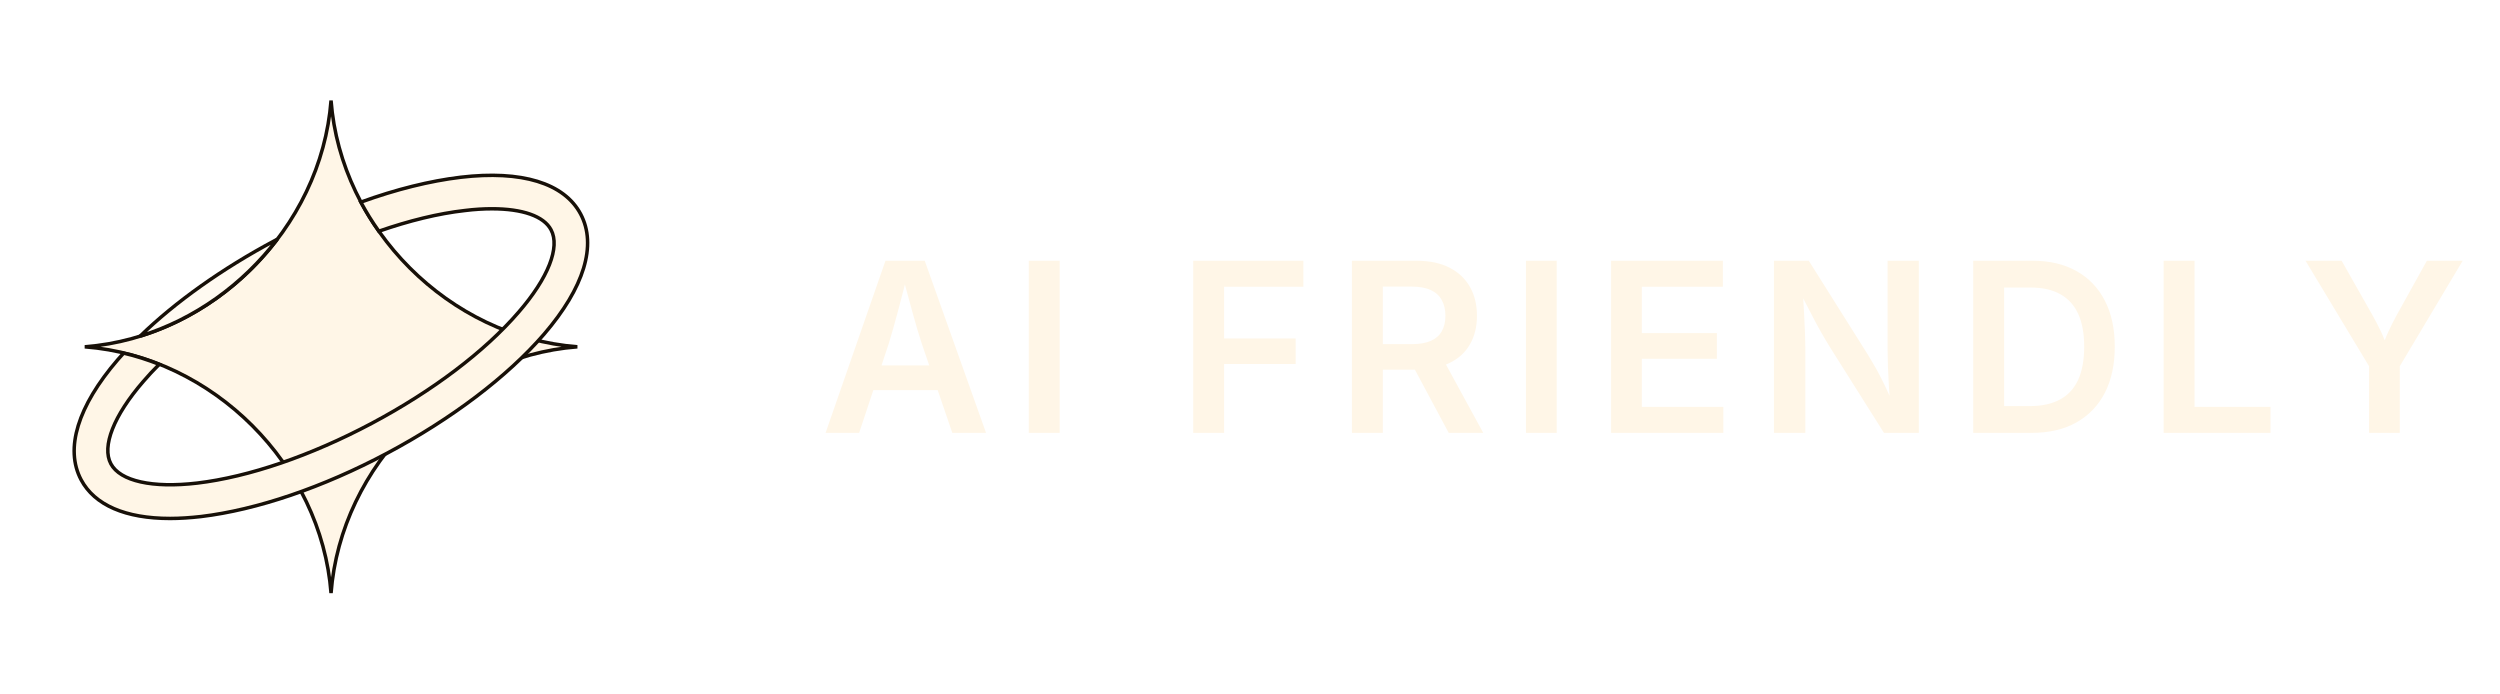
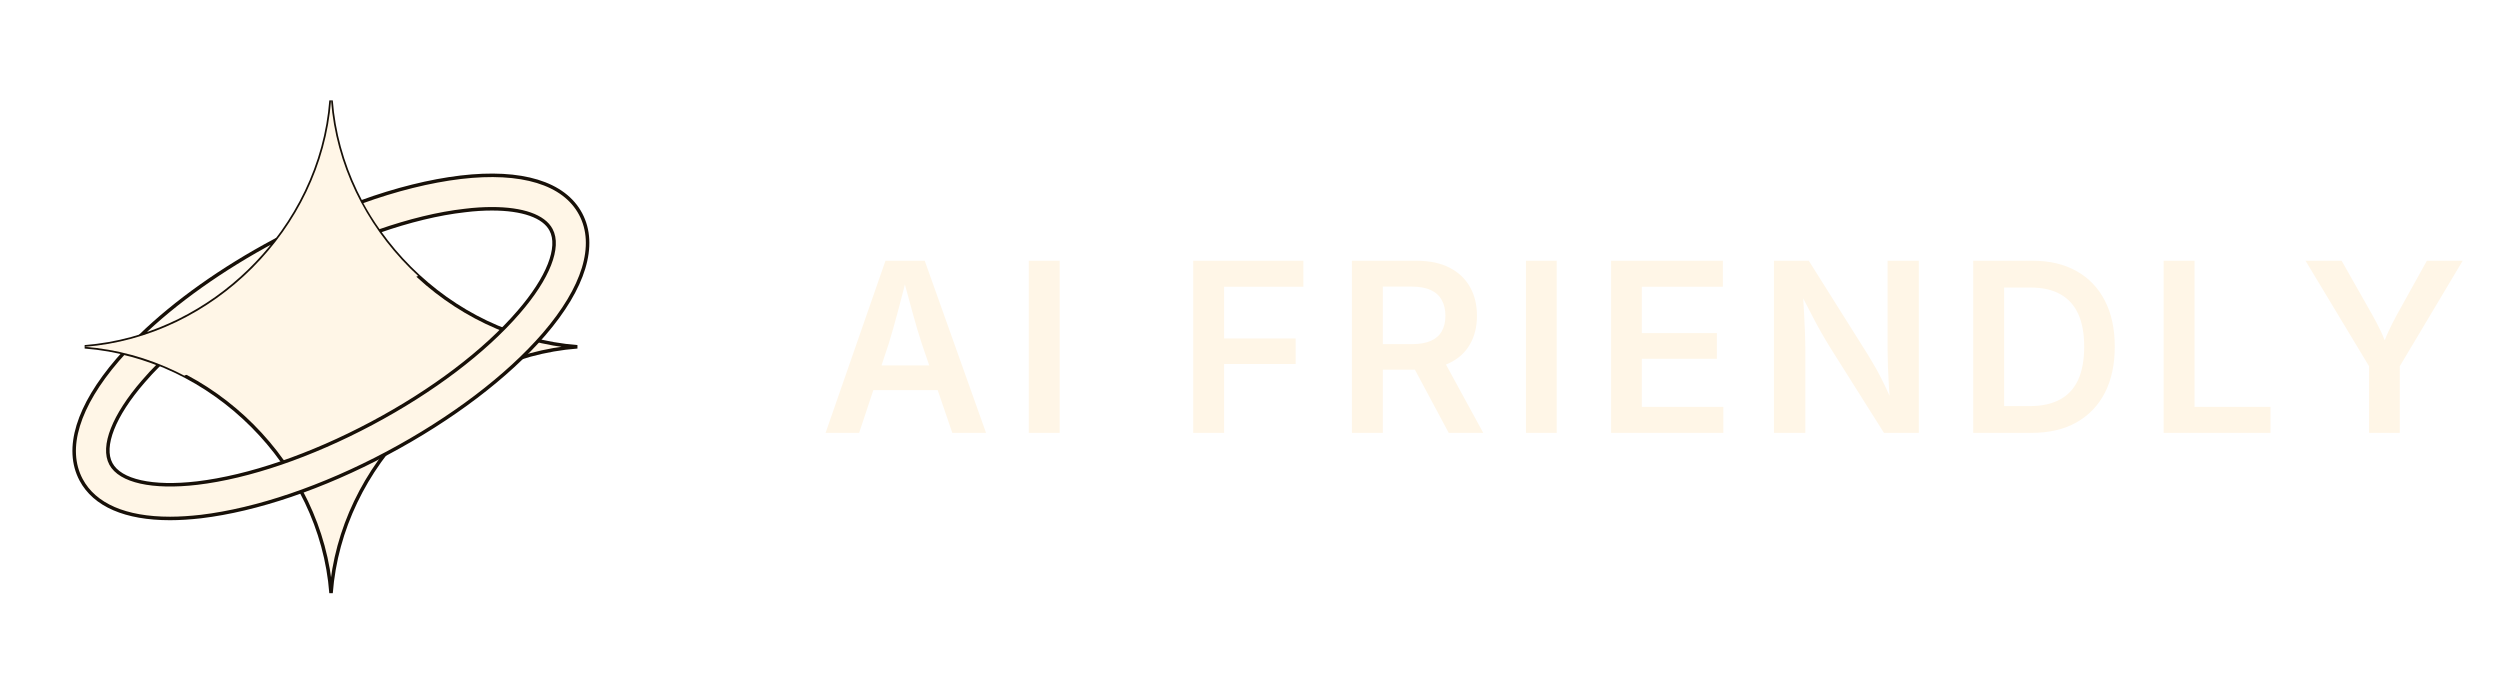
<svg xmlns="http://www.w3.org/2000/svg" width="158.587" height="44" viewBox="0 0 158.587 44" role="img">
  <defs>
    <linearGradient id="spec" x1="10" y1="6" x2="54" y2="58" gradientUnits="userSpaceOnUse">
      <stop offset="0" stop-color="#ffb000" />
      <stop offset=".27" stop-color="#ff6a00" />
      <stop offset=".52" stop-color="#e01b7a" />
      <stop offset=".74" stop-color="#8b1bb0" />
      <stop offset="1" stop-color="#2b0b8a" />
    </linearGradient>
-     <linearGradient id="specwide" x1="0" y1="0" x2="1" y2="0">
+     <linearGradient id="specwide" x1="0" y1="0" x2="1" y2="1">
      <stop offset="0" stop-color="#ffb000" />
      <stop offset=".25" stop-color="#ff5a00" />
      <stop offset=".5" stop-color="#d81b7a" />
      <stop offset=".75" stop-color="#7b1fa2" />
      <stop offset="1" stop-color="#2b0b8a" />
    </linearGradient>
  </defs>
  <g transform="translate(1.00 2.00) scale(0.11111)">
+     <clipPath id="ulm15" clipPathUnits="userSpaceOnUse">
+       <polygon points="-364.9,393.1 690.9,-57.1 494.8,-517.1 -561.1,-66.8" />
+     </clipPath>
    <path d="M180,39.4c-5.6,73.1-67.5,135-140.6,140.6c73.1,5.6,135,67.5,140.6,140.6c5.6-73.1,67.5-135,140.6-140.6C247.5,174.4,185.6,112.5,180,39.4z" fill="#fff6e7" stroke="#171008" stroke-width="2" />
    <path d="M149.3,118.6c-0.5,0.3-1,0.5-1.5,0.8c-30,16-56.7,35-76.8,54.5C102.1,164.3,129.6,144.5,149.3,118.6z" fill="#fffaf1" stroke="#171008" stroke-width="2" />
    <path d="M322.5,104.2c-9.4-17.7-33.7-25.1-68.5-21c-17.5,2.1-36.9,6.9-57,14.2c3.1,5.8,6.5,11.3,10.3,16.6c17.3-6,33.9-10.1,49-11.8c5.6-0.7,10.8-1,15.6-1c17.4,0,29.6,4.2,33.7,12c5.3,9.9-1.6,27.5-18.5,47c-19.3,22.4-49.1,45-83.9,63.5c-34.8,18.5-70.2,30.6-99.6,34.1c-25.6,3-44-1.1-49.3-11c-5.3-9.9,1.6-27.5,18.5-47c2.8-3.3,5.9-6.6,9.1-9.8c-6.6-2.6-13.4-4.8-20.3-6.4c-1.1,1.3-2.3,2.5-3.4,3.8c-22.8,26.5-30.3,50.8-20.9,68.5c7.7,14.5,25.4,22.1,50.8,22.1c5.5,0,11.5-0.4,17.7-1.1c31.7-3.8,69.5-16.6,106.3-36.2c36.8-19.6,68.6-43.7,89.5-67.9C324.5,146.2,331.9,121.9,322.5,104.2z" fill="#fff6e7" stroke="#171008" stroke-width="2" />
+     <path d="M180,39.4c-5.6,73.1-67.5,135-140.6,140.6c73.1,5.6,135,67.5,140.6,140.6c5.6-73.1,67.5-135,140.6-140.6C247.5,174.4,185.6,112.5,180,39.4z" fill="#fff6e7" clip-path="url(#ulm15)" />
  </g>
  <path d="M52.37 27.46 56.17 16.54H58.66L62.55 27.46H60.41L58.47 21.79Q58.18 20.91 57.88 19.80Q57.57 18.69 57.19 17.27H57.60Q57.24 18.70 56.94 19.82Q56.64 20.94 56.38 21.79L54.50 27.46ZM54.58 24.75V23.18H60.33V24.75Z M67.22 16.54V27.46H65.26V16.54Z M75.69 27.46V16.54H82.68V18.19H77.65V21.47H82.19V23.09H77.65V27.46Z M85.76 27.46V16.54H89.84Q91.10 16.54 91.95 16.98Q92.81 17.42 93.25 18.21Q93.69 18.99 93.69 20.03Q93.69 21.08 93.24 21.85Q92.80 22.62 91.94 23.03Q91.08 23.45 89.81 23.45H86.90V21.83H89.55Q90.30 21.83 90.77 21.62Q91.24 21.41 91.46 21.01Q91.69 20.61 91.69 20.03Q91.69 19.45 91.46 19.04Q91.24 18.62 90.76 18.40Q90.29 18.18 89.54 18.18H87.72V27.46ZM91.90 27.46 89.25 22.51H91.39L94.09 27.46Z M98.75 16.54V27.46H96.80V16.54Z M102.20 27.46V16.54H109.29V18.19H104.15V21.13H108.91V22.76H104.15V25.81H109.32V27.46Z M112.53 27.46V16.54H114.74L118.52 22.55Q118.75 22.93 119.02 23.40Q119.28 23.87 119.56 24.45Q119.85 25.04 120.13 25.75H119.91Q119.86 25.13 119.82 24.48Q119.78 23.83 119.76 23.25Q119.74 22.67 119.74 22.27V16.54H121.72V27.46H119.51L116.10 22.05Q115.78 21.53 115.49 21.02Q115.20 20.51 114.88 19.88Q114.55 19.24 114.08 18.34H114.35Q114.40 19.13 114.44 19.85Q114.48 20.56 114.50 21.13Q114.52 21.69 114.52 22.04V27.46Z M128.86 27.46H126.10V25.76H128.76Q129.91 25.76 130.68 25.34Q131.44 24.93 131.83 24.09Q132.21 23.25 132.21 21.99Q132.21 20.74 131.83 19.91Q131.44 19.07 130.69 18.66Q129.94 18.24 128.82 18.24H126.05V16.54H128.94Q130.56 16.54 131.73 17.20Q132.89 17.85 133.52 19.07Q134.15 20.29 134.15 21.99Q134.15 23.69 133.52 24.92Q132.89 26.14 131.71 26.80Q130.53 27.46 128.86 27.46ZM127.13 16.54V27.46H125.17V16.54Z M137.25 27.46V16.54H139.21V25.81H144.03V27.46Z M150.28 27.46V23.23L146.25 16.54H148.54L150.49 19.98Q150.80 20.53 151.04 21.04Q151.28 21.55 151.53 22.30H151.02Q151.27 21.55 151.51 21.03Q151.75 20.51 152.04 19.98L153.95 16.54H156.22L152.23 23.23V27.46Z" fill="#fff6e7" />
</svg>
